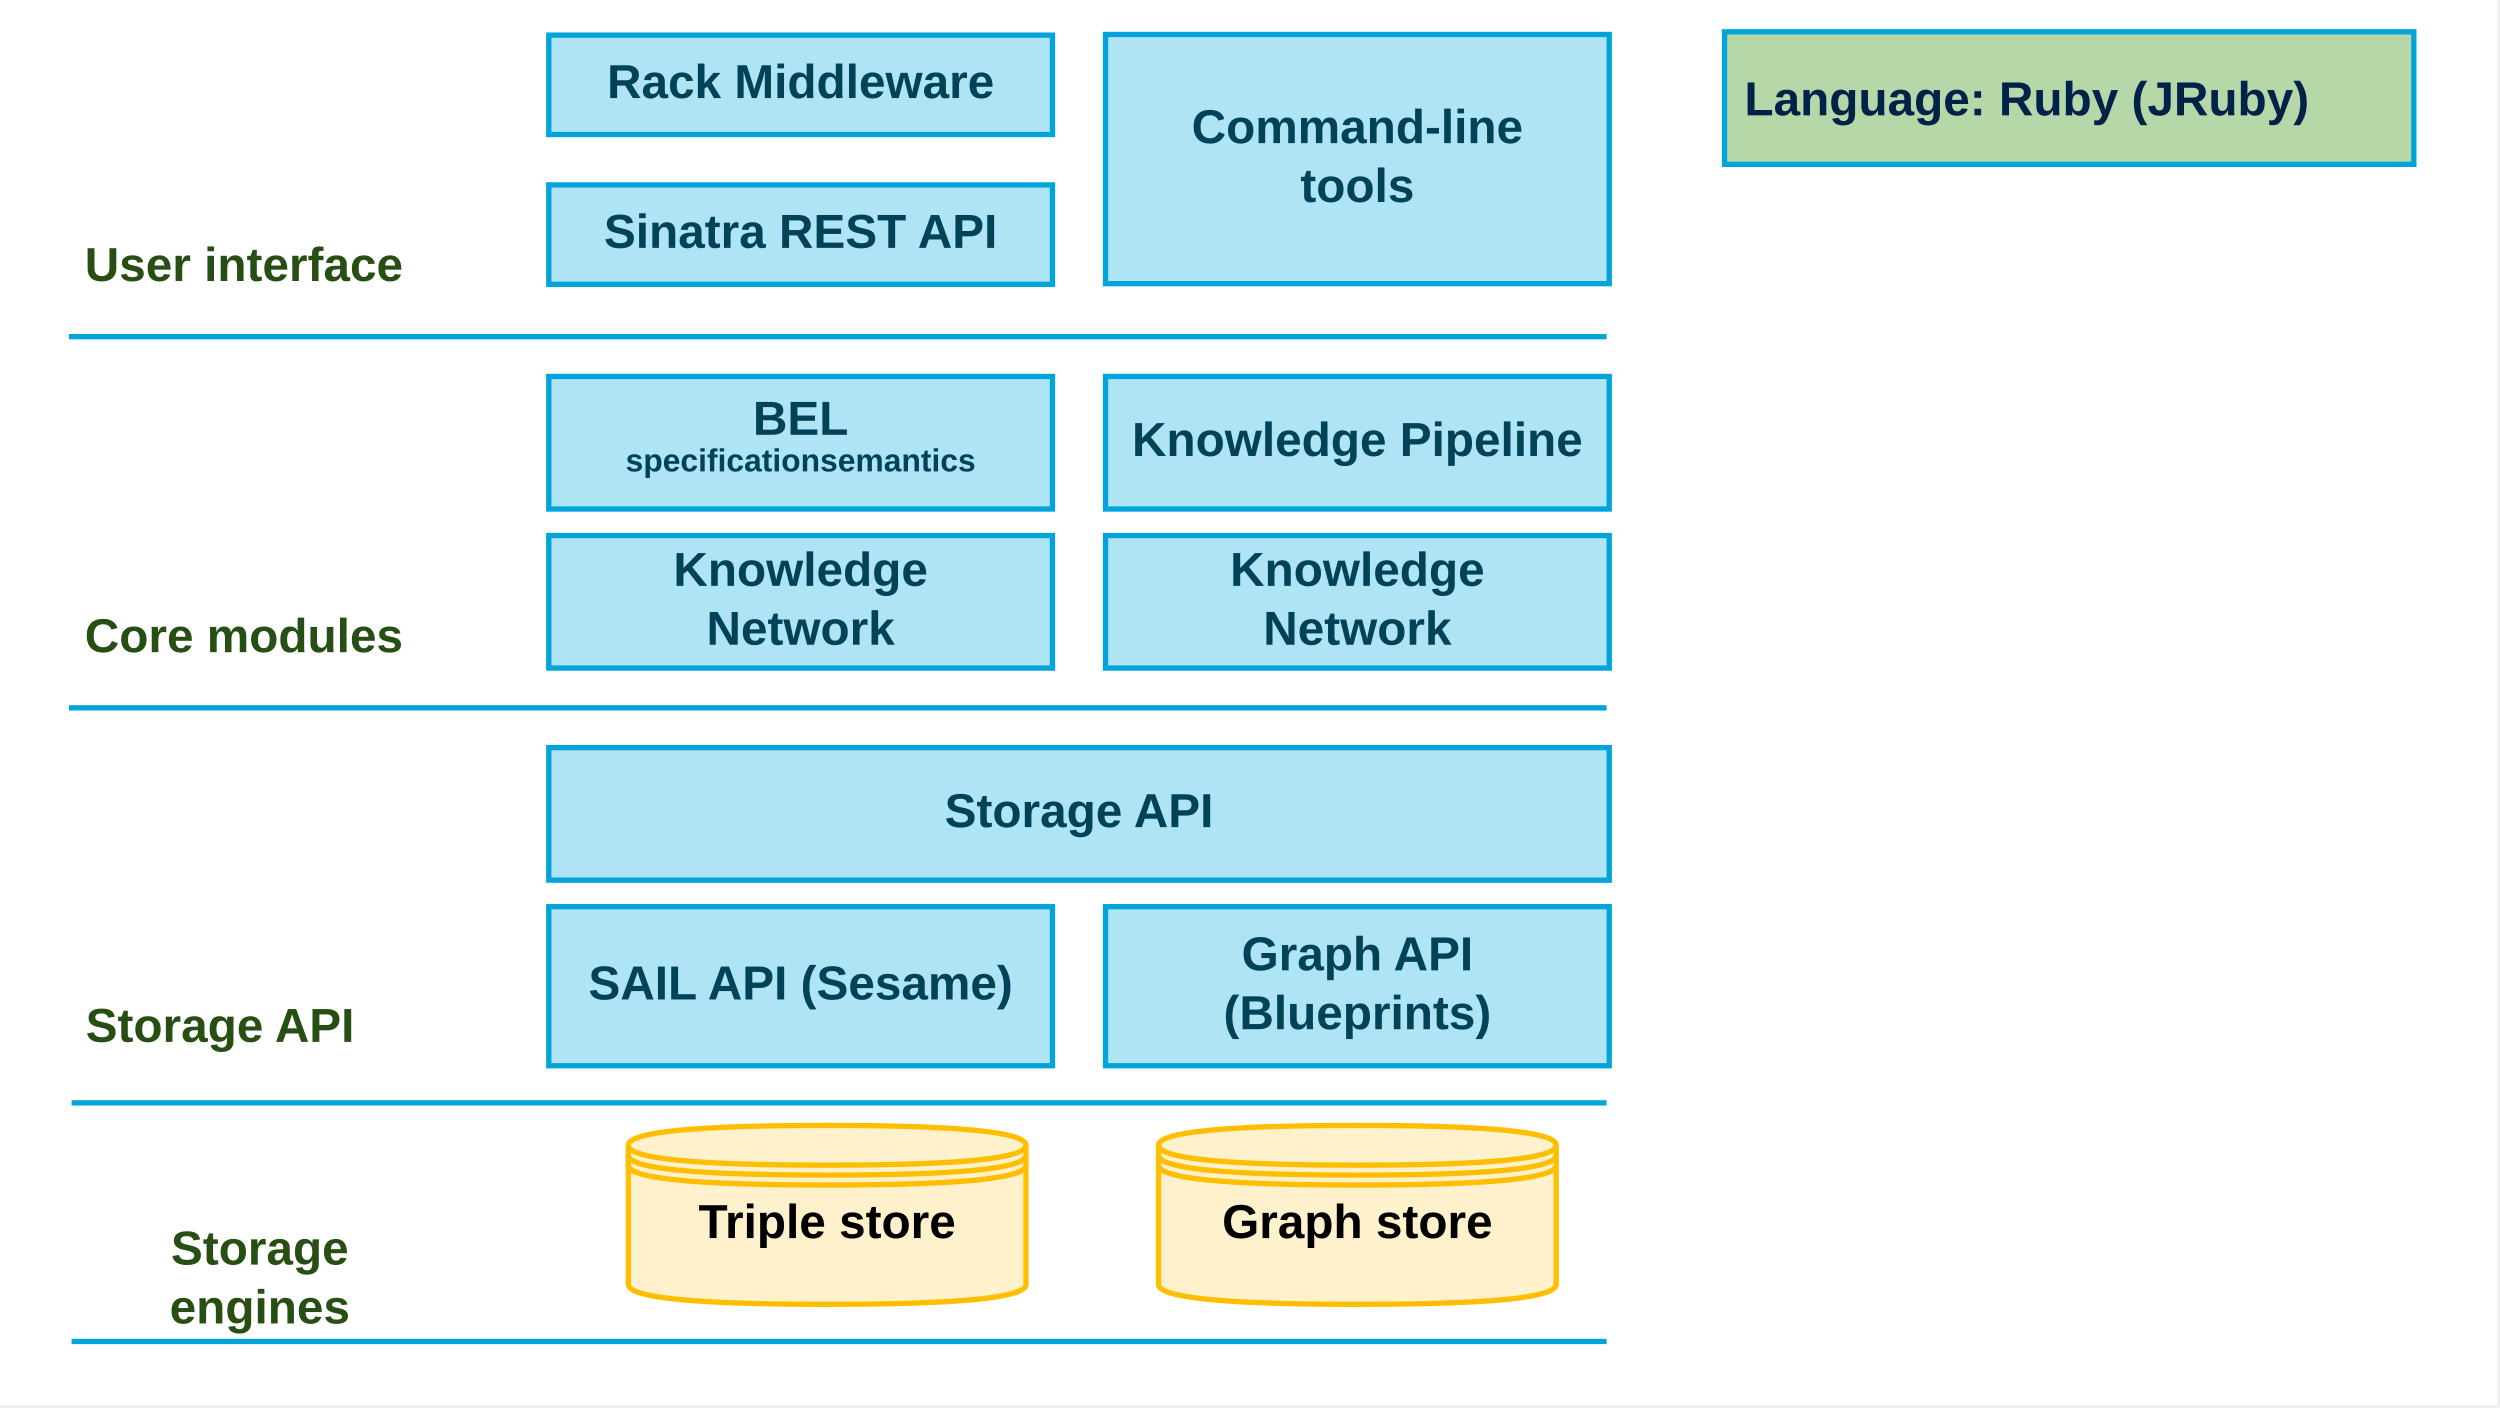
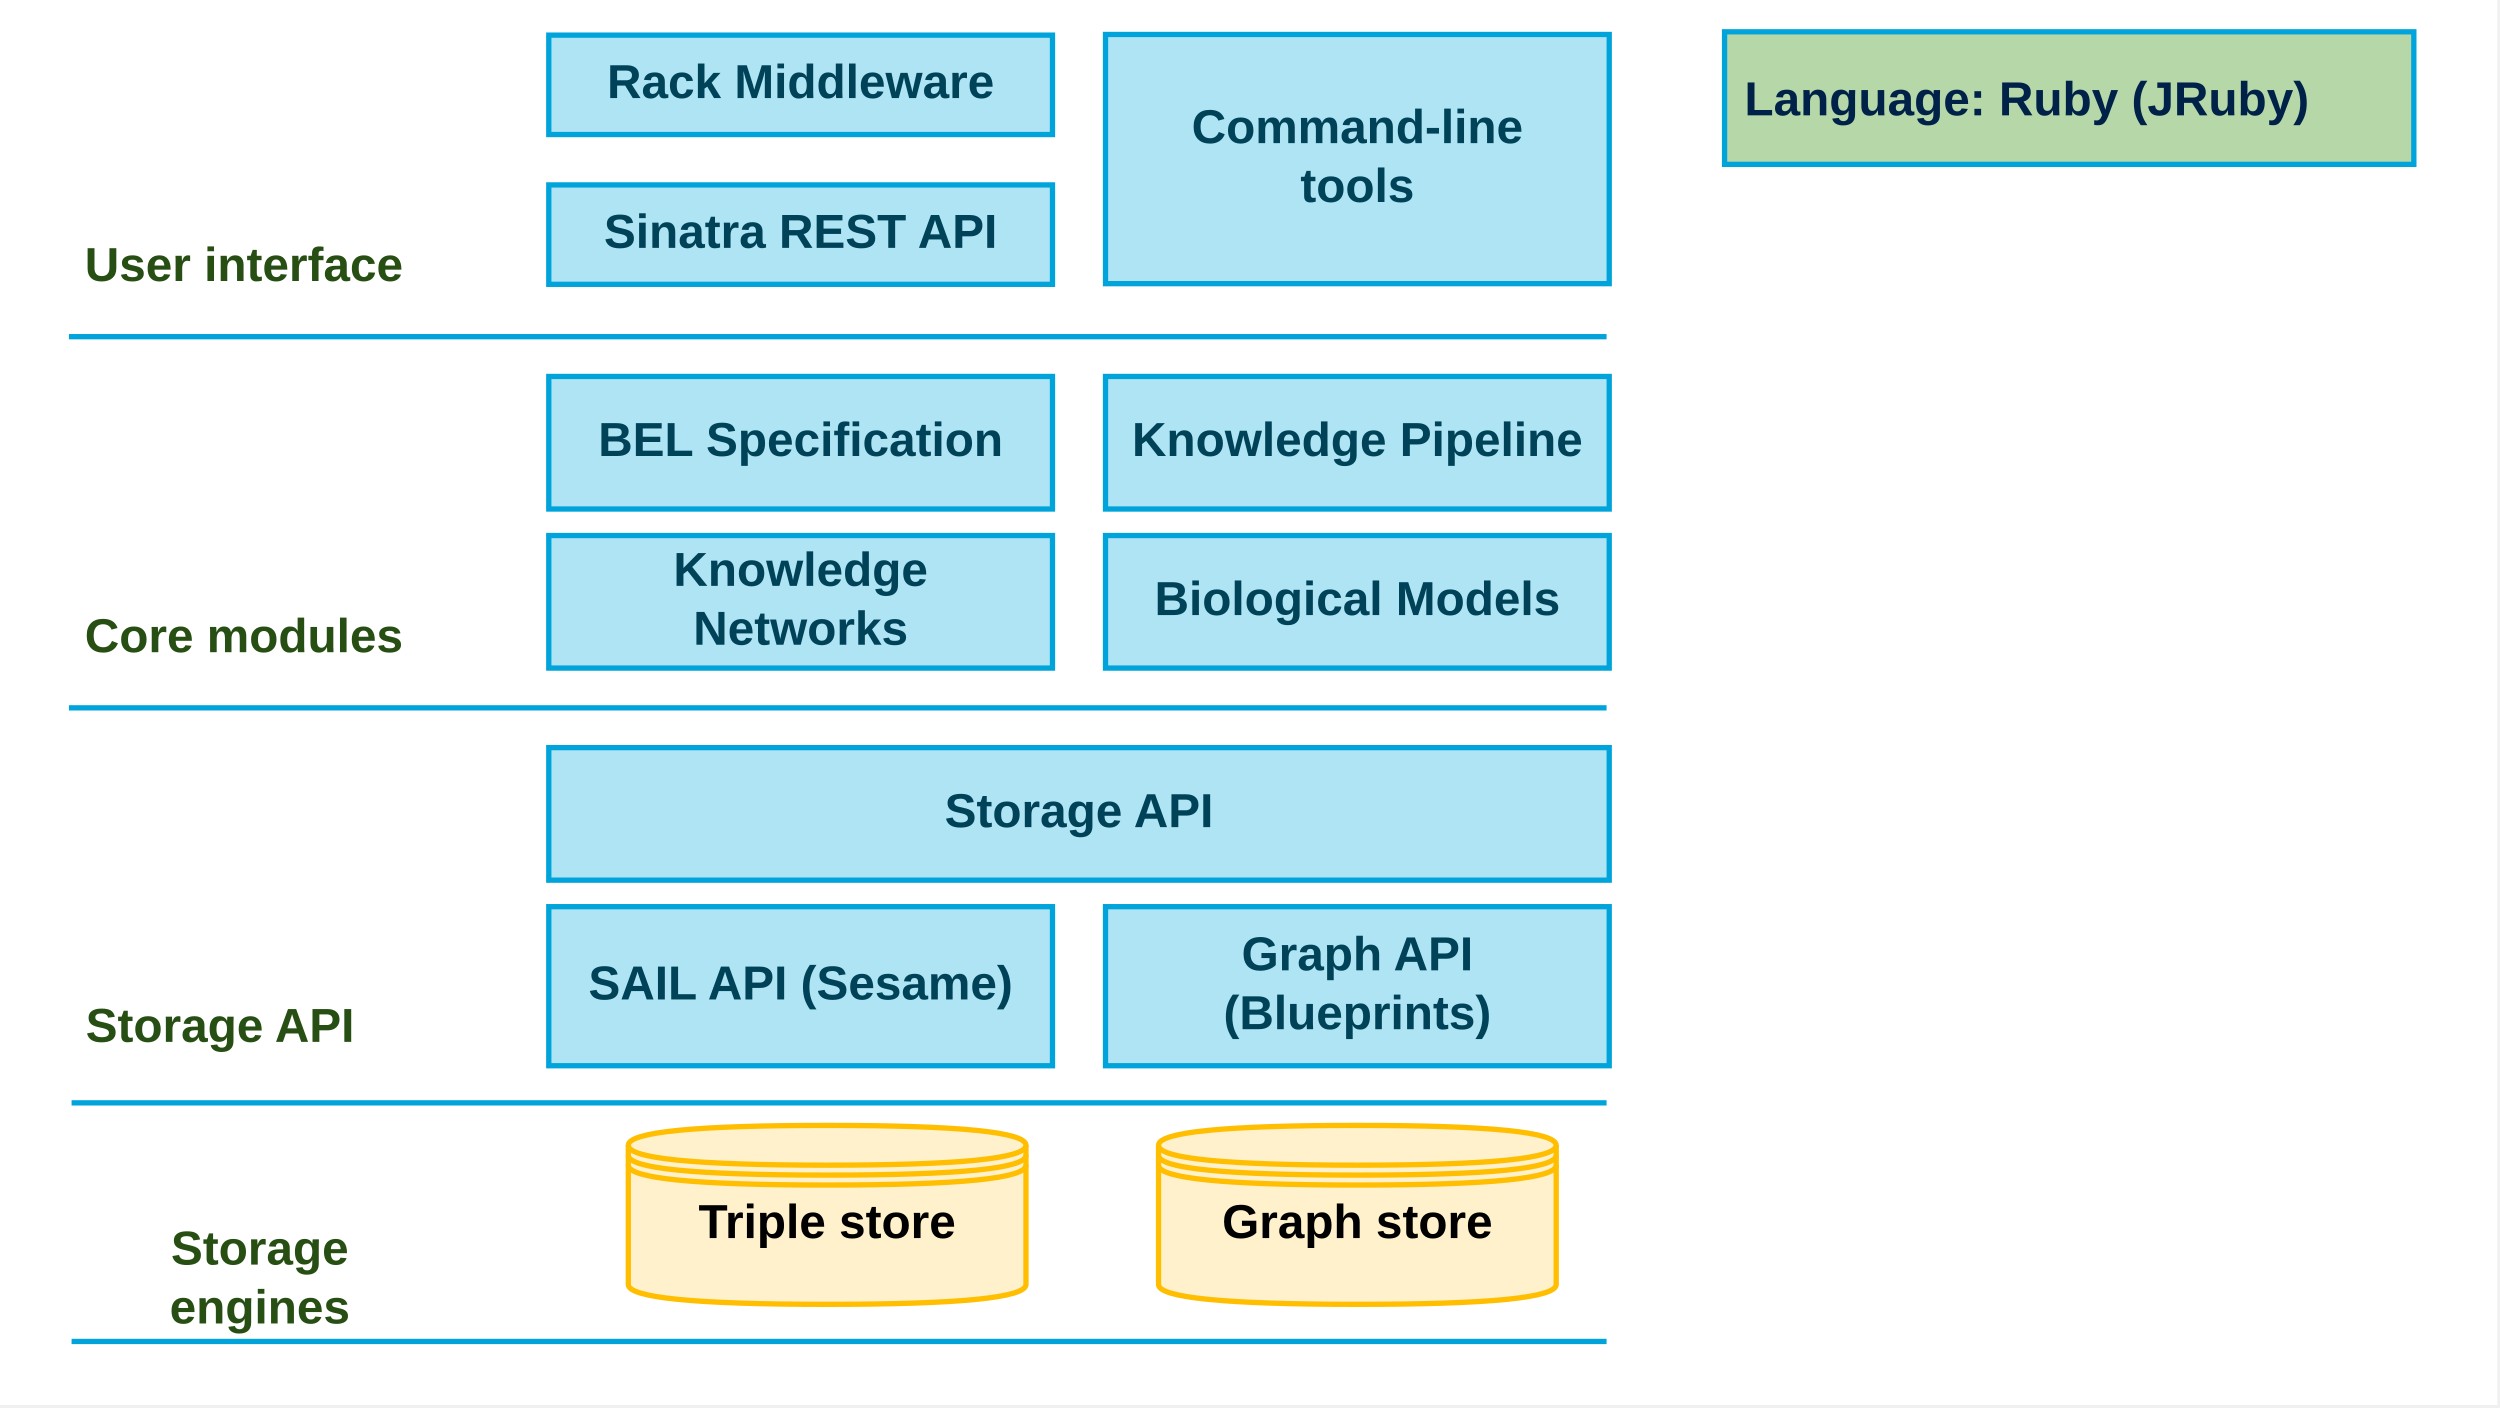
<svg xmlns="http://www.w3.org/2000/svg" width="943" height="531">
  <rect stroke="#000000" stroke-width="0" fill="#ffffff" x="0" y="0" width="942" height="530" />
  <g transform="translate(207.0,69.75) rotate(0.0 95.0 18.75)">
    <rect width="190.0" height="37.5" stroke="#00a4da" stroke-width="2" fill="#aee4f4" />
    <g transform="translate(0.0,26.75)">
      <text x="95.0" style="text-anchor: middle" y="-3.0">
        <tspan xml:space="preserve" font-size="18" font-family="Arial" fill="#004257" font-weight="bold">Sinatra REST API</tspan>
      </text>
    </g>
  </g>
  <g transform="translate(417.0,13.0) rotate(0.0 95.0 47.0)">
    <rect width="190.0" height="94.0" stroke="#00a4da" stroke-width="2" fill="#aee4f4" />
    <g transform="translate(0.0,44.0)">
      <text x="95.0" style="text-anchor: middle" y="-3.0">
        <tspan xml:space="preserve" font-size="18" font-family="Arial" fill="#004257" font-weight="bold">Command-line</tspan>
      </text>
      <text x="95.0" style="text-anchor: middle" y="19.2">
        <tspan xml:space="preserve" font-size="18" font-family="Arial" fill="#004257" font-weight="bold">tools</tspan>
      </text>
    </g>
  </g>
  <g transform="translate(207.0,13.25) rotate(0.0 95.0 18.75)">
    <rect width="190.0" height="37.5" stroke="#00a4da" stroke-width="2" fill="#aee4f4" />
    <g transform="translate(0.0,26.75)">
      <text x="95.0" style="text-anchor: middle" y="-3.0">
        <tspan xml:space="preserve" font-size="18" font-family="Arial" fill="#004257" font-weight="bold">Rack Middleware</tspan>
      </text>
    </g>
  </g>
  <g transform="translate(26.0,127.0)">
    <path d="M0.0,0.0 L580.0,0.0 " stroke-dasharray="23, 0" fill="none" stroke="#00a4da" stroke-width="2" />
    <g transform="translate(290.0,0.0)" />
  </g>
  <g transform="translate(26.0,267.0)">
    <path d="M0.0,0.0 L580.0,0.0 " stroke-dasharray="23, 0" fill="none" stroke="#00a4da" stroke-width="2" />
    <g transform="translate(290.0,0.0)" />
  </g>
  <g transform="translate(237.0,432.0) rotate(0.0 75.0 30.0)">
    <path d="M0,0 Q0,-7.5 75.0,-7.5 Q150.0,-7.5 150.0,0 L150.0,52.5 Q150.0,60.0 75.0,60.0 Q0,60.0 0,52.5 L0,0 Z" stroke="#ffbe00" stroke-width="2" fill="#fff1cb" />
    <path d="M0,0 Q0,7.5 75.0,7.5 Q150.0,7.5 150.0,0" stroke="#ffbe00" stroke-width="2" fill="none" />
    <path d="M0,3.75 Q0,11.25 75.0,11.25 Q150.0,11.25 150.0,3.75" stroke="#ffbe00" stroke-width="2" fill="none" />
    <path d="M0,7.5 Q0,15.0 75.0,15.0 Q150.0,15.0 150.0,7.5 " stroke="#ffbe00" stroke-width="2" fill="none" />
    <g transform="translate(0.0,38.0)">
      <text x="75.0" style="text-anchor: middle" y="-3.0">
        <tspan xml:space="preserve" font-size="18" font-family="Arial" fill="#000000" font-weight="bold">Triple store</tspan>
      </text>
    </g>
  </g>
  <g transform="translate(437.0,432.0) rotate(0.0 75.0 30.0)">
    <path d="M0,0 Q0,-7.5 75.0,-7.5 Q150.0,-7.5 150.0,0 L150.0,52.5 Q150.0,60.0 75.0,60.0 Q0,60.0 0,52.5 L0,0 Z" stroke="#ffbe00" stroke-width="2" fill="#fff1cb" />
    <path d="M0,0 Q0,7.5 75.0,7.5 Q150.0,7.5 150.0,0" stroke="#ffbe00" stroke-width="2" fill="none" />
    <path d="M0,3.75 Q0,11.25 75.0,11.25 Q150.0,11.25 150.0,3.75" stroke="#ffbe00" stroke-width="2" fill="none" />
    <path d="M0,7.5 Q0,15.0 75.0,15.0 Q150.0,15.0 150.0,7.5 " stroke="#ffbe00" stroke-width="2" fill="none" />
    <g transform="translate(0.0,38.0)">
      <text x="75.0" style="text-anchor: middle" y="-3.0">
        <tspan xml:space="preserve" font-size="18" font-family="Arial" fill="#000000" font-weight="bold">Graph store</tspan>
      </text>
    </g>
  </g>
  <g transform="translate(207.0,342.0) rotate(0.0 95.0 30.0)">
    <rect width="190.0" height="60.0" stroke="#00a4da" stroke-width="2" fill="#aee4f4" />
    <g transform="translate(0.0,38.0)">
      <text x="95.0" style="text-anchor: middle" y="-3.0">
        <tspan xml:space="preserve" font-size="18" font-family="Arial" fill="#004257" font-weight="bold">SAIL API (Sesame)</tspan>
      </text>
    </g>
  </g>
  <g transform="translate(417.0,342.0) rotate(0.0 95.0 30.0)">
    <rect width="190.0" height="60.0" stroke="#00a4da" stroke-width="2" fill="#aee4f4" />
    <g transform="translate(0.0,27.0)">
      <text x="95.0" style="text-anchor: middle" y="-3.0">
        <tspan xml:space="preserve" font-size="18" font-family="Arial" fill="#004257" font-weight="bold">Graph API</tspan>
      </text>
      <text x="95.0" style="text-anchor: middle" y="19.2">
        <tspan xml:space="preserve" font-size="18" font-family="Arial" fill="#004257" font-weight="bold">(Blueprints)</tspan>
      </text>
    </g>
  </g>
  <g transform="translate(27.0,416.0)">
    <path d="M0.0,0.0 L579.0,0.0 " stroke-dasharray="23, 0" fill="none" stroke="#00a4da" stroke-width="2" />
    <g transform="translate(289.5,0.0)" />
  </g>
  <g transform="translate(207.0,142.0) rotate(0.0 95.0 25.0)">
    <rect width="190.0" height="50.0" stroke="#00a4da" stroke-width="2" fill="#aee4f4" />
-     <g transform="translate(0.0,25.0)">
+     <g transform="translate(0.0,33.0)">
      <text x="95.0" style="text-anchor: middle" y="-3.0">
-         <tspan xml:space="preserve" font-size="18" font-family="Arial" fill="#004257" font-weight="bold">BEL</tspan>
-       </text>
-       <text x="95.0" style="text-anchor: middle" y="10.8">
-         <tspan xml:space="preserve" font-size="12" font-family="Arial" fill="#004257" font-weight="bold">specificationsemantics</tspan>
+         <tspan xml:space="preserve" font-size="18" font-family="Arial" fill="#004257" font-weight="bold">BEL Specification</tspan>
      </text>
    </g>
  </g>
  <g transform="translate(417.0,142.0) rotate(0.0 95.0 25.0)">
    <rect width="190.0" height="50.0" stroke="#00a4da" stroke-width="2" fill="#aee4f4" />
    <g transform="translate(0.0,33.0)">
      <text x="95.0" style="text-anchor: middle" y="-3.0">
        <tspan xml:space="preserve" font-size="18" font-family="Arial" fill="#004257" font-weight="bold">Knowledge Pipeline</tspan>
      </text>
    </g>
  </g>
  <g transform="translate(207.0,202.0) rotate(0.0 95.0 25.0)">
    <rect width="190.0" height="50.0" stroke="#00a4da" stroke-width="2" fill="#aee4f4" />
    <g transform="translate(0.0,22.0)">
      <text x="95.0" style="text-anchor: middle" y="-3.0">
        <tspan xml:space="preserve" font-size="18" font-family="Arial" fill="#004257" font-weight="bold">Knowledge</tspan>
      </text>
      <text x="95.0" style="text-anchor: middle" y="19.2">
-         <tspan xml:space="preserve" font-size="18" font-family="Arial" fill="#004257" font-weight="bold">Network</tspan>
+         <tspan xml:space="preserve" font-size="18" font-family="Arial" fill="#004257" font-weight="bold">Networks</tspan>
      </text>
    </g>
  </g>
  <g transform="translate(27.0,506.0)">
    <path d="M0.0,0.0 L579.0,0.0 " stroke-dasharray="23, 0" fill="none" stroke="#00a4da" stroke-width="2" />
    <g transform="translate(289.5,0.0)" />
  </g>
  <g transform="translate(417.0,202.0) rotate(0.0 95.0 25.0)">
    <rect width="190.0" height="50.0" stroke="#00a4da" stroke-width="2" fill="#aee4f4" />
-     <g transform="translate(0.0,22.0)">
+     <g transform="translate(0.0,33.0)">
      <text x="95.0" style="text-anchor: middle" y="-3.0">
-         <tspan xml:space="preserve" font-size="18" font-family="Arial" fill="#004257" font-weight="bold">Knowledge</tspan>
-       </text>
-       <text x="95.0" style="text-anchor: middle" y="19.2">
-         <tspan xml:space="preserve" font-size="18" font-family="Arial" fill="#004257" font-weight="bold">Network</tspan>
+         <tspan xml:space="preserve" font-size="18" font-family="Arial" fill="#004257" font-weight="bold">Biological Models</tspan>
      </text>
    </g>
  </g>
  <g transform="translate(17.0,90.5) rotate(0.0 75.0 10.5)">
    <g transform="translate(0.0,18.5)">
      <text x="75.0" style="text-anchor: middle" y="-3.0">
        <tspan xml:space="preserve" font-size="18" font-family="Arial" fill="#274E13" font-weight="bold">User interface</tspan>
      </text>
    </g>
  </g>
  <g transform="translate(17.0,230.5) rotate(0.0 75.0 10.5)">
    <g transform="translate(0.0,18.5)">
      <text x="75.0" style="text-anchor: middle" y="-3.0">
        <tspan xml:space="preserve" font-size="18" font-family="Arial" fill="#274E13" font-weight="bold">Core modules</tspan>
      </text>
    </g>
  </g>
  <g transform="translate(8.0,377.5) rotate(0.0 75.0 10.5)">
    <g transform="translate(0.0,18.5)">
      <text x="75.0" style="text-anchor: middle" y="-3.0">
        <tspan xml:space="preserve" font-size="18" font-family="Arial" fill="#274E13" font-weight="bold">Storage API</tspan>
      </text>
    </g>
  </g>
  <g transform="translate(23.0,472.5) rotate(0.0 75.0 10.5)">
    <g transform="translate(0.0,7.5)">
      <text x="75.0" style="text-anchor: middle" y="-3.0">
        <tspan xml:space="preserve" font-size="18" font-family="Arial" fill="#274E13" font-weight="bold">Storage</tspan>
      </text>
      <text x="75.0" style="text-anchor: middle" y="19.2">
        <tspan xml:space="preserve" font-size="18" font-family="Arial" fill="#274E13" font-weight="bold">engines</tspan>
      </text>
    </g>
  </g>
  <g transform="translate(207.0,282.0) rotate(0.0 200.0 25.0)">
    <rect width="400.0" height="50.0" stroke="#00a4da" stroke-width="2" fill="#aee4f4" />
    <g transform="translate(0.0,33.0)">
      <text x="200.0" style="text-anchor: middle" y="-3.0">
        <tspan xml:space="preserve" font-size="18" font-family="Arial" fill="#004257" font-weight="bold">Storage API</tspan>
      </text>
    </g>
  </g>
  <g transform="translate(650.5,12.0) rotate(0.0 130.0 25.0)">
    <rect width="260.0" height="50.0" stroke="#00a4da" stroke-width="2" fill="#b6d7a8" />
    <g />
  </g>
  <g transform="translate(607.0,28.0) rotate(0.0 157.5 10.5)">
    <g transform="translate(0.0,18.5)">
      <text x="157.5" style="text-anchor: middle" y="-3.0">
        <tspan xml:space="preserve" font-size="18" font-family="Arial" fill="#002248" font-weight="bold">Language: Ruby (JRuby)</tspan>
      </text>
    </g>
  </g>
</svg>
